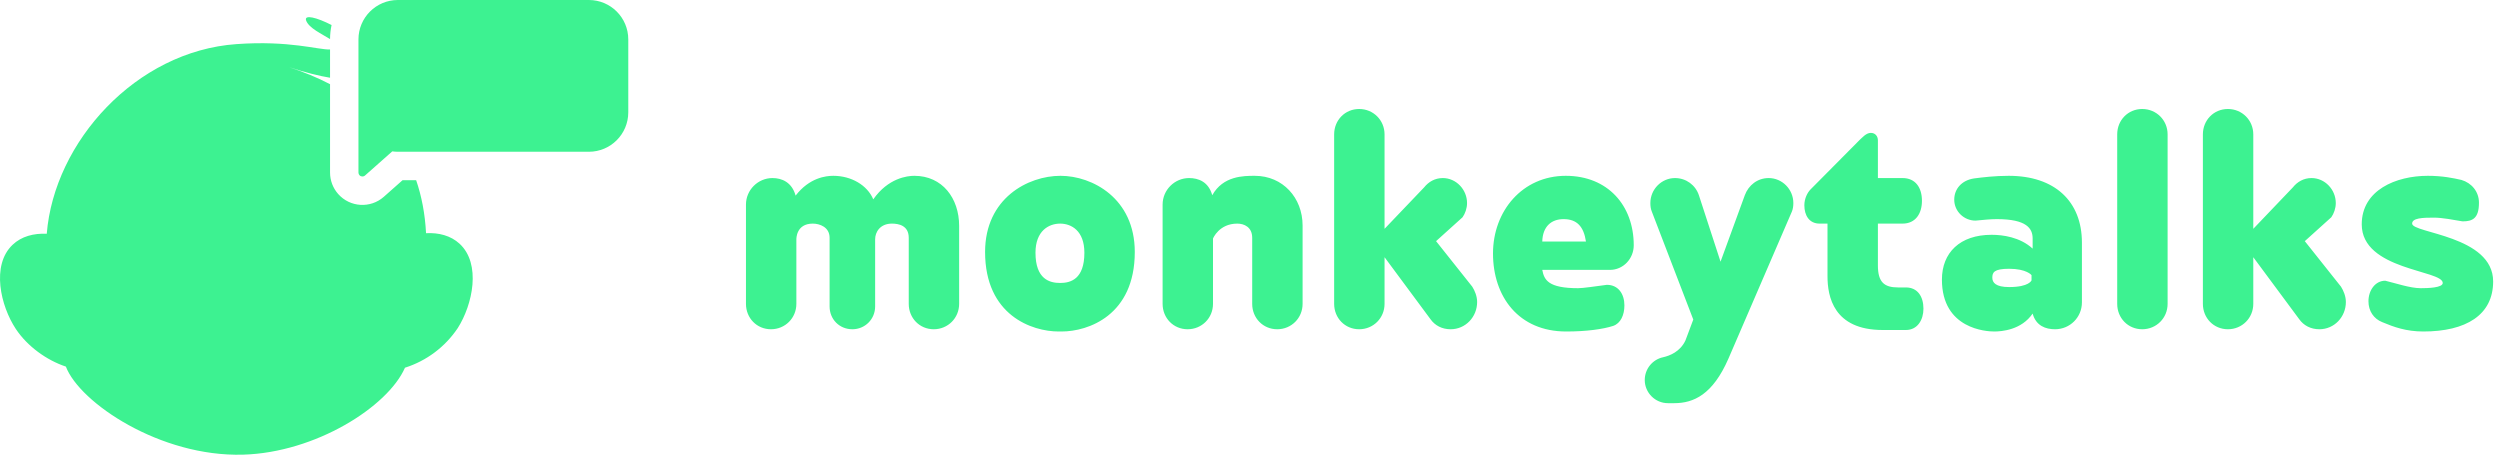
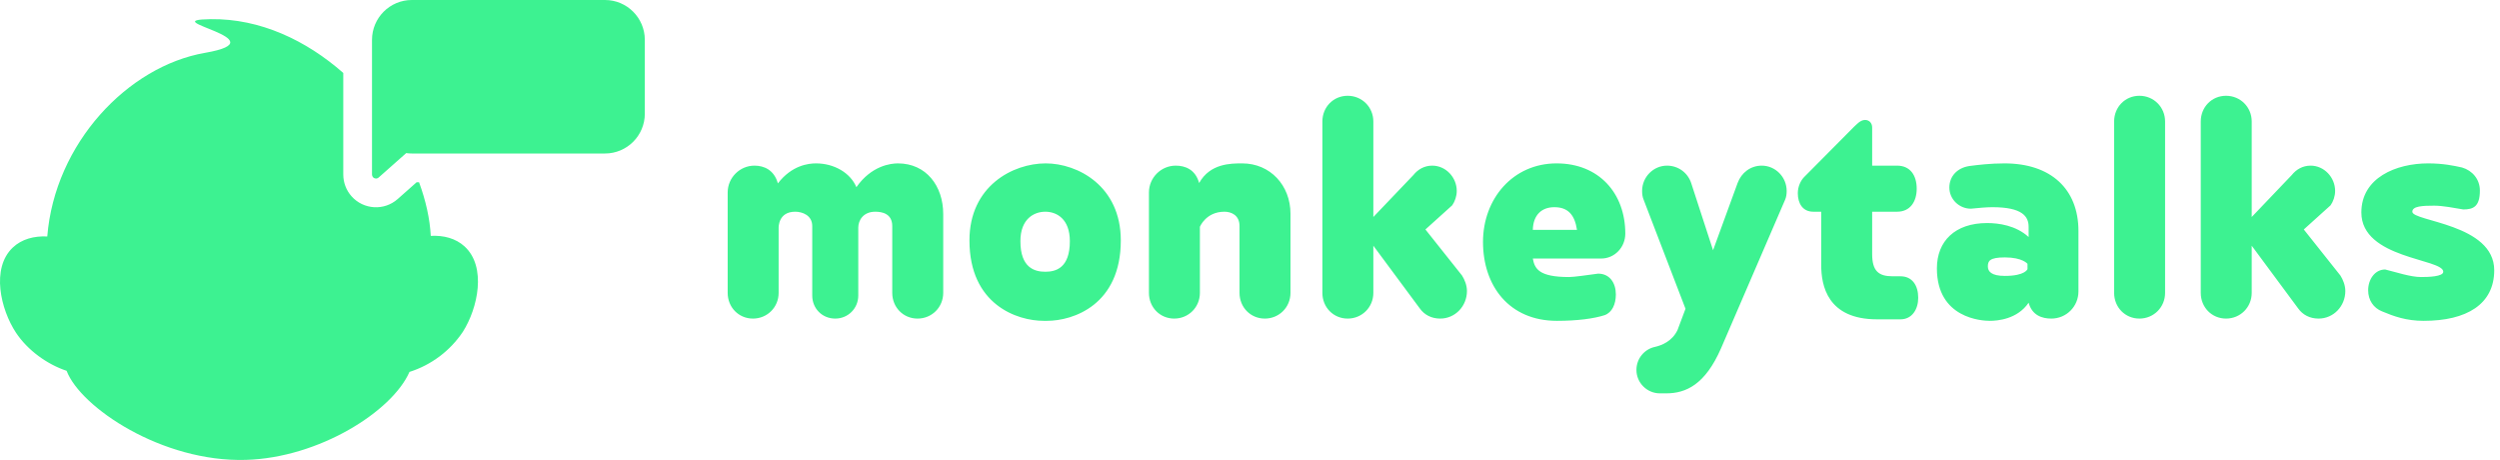
- <svg xmlns="http://www.w3.org/2000/svg" width="264px" height="48px" viewBox="0 0 264 48" version="1.1">
+ <svg xmlns="http://www.w3.org/2000/svg" width="261px" height="48px" viewBox="0 0 261 48" version="1.1">
  <g id="Page-1" stroke="none" stroke-width="1" fill="none" fill-rule="evenodd">
    <g id="Desktop-HD-Copy-2" transform="translate(-250, -20)" fill="#3DF291">
-       <g id="Group-10" transform="translate(250, 20)">
-         <g id="Group-9">
-           <path d="M78.774,32.088 L78.774,21.602 C78.774,20.064 80.036,18.803 81.573,18.803 C82.559,18.803 83.623,19.237 84.017,20.656 C85.476,18.763 87.211,18.566 87.999,18.566 C89.891,18.566 91.587,19.552 92.217,21.05 C93.794,18.803 95.805,18.566 96.554,18.566 C99.511,18.566 101.285,20.932 101.285,23.849 L101.285,32.088 C101.285,33.587 100.102,34.769 98.604,34.769 C97.106,34.769 95.963,33.587 95.963,32.088 L95.963,25.111 C95.963,23.81 94.898,23.613 94.188,23.613 C92.927,23.613 92.414,24.519 92.414,25.268 L92.414,32.364 C92.414,33.705 91.35,34.769 90.01,34.769 C88.63,34.769 87.605,33.705 87.605,32.364 L87.605,25.111 C87.605,23.967 86.54,23.613 85.831,23.613 C84.057,23.613 84.096,25.229 84.096,25.308 L84.096,32.088 C84.096,33.587 82.913,34.769 81.415,34.769 C79.917,34.769 78.774,33.587 78.774,32.088 Z M112.106,35.006 L111.791,35.006 C108.992,35.006 104.025,33.311 104.025,26.609 C104.025,20.932 108.558,18.566 111.988,18.566 C115.339,18.566 119.833,20.932 119.833,26.609 C119.833,33.311 114.906,35.006 112.106,35.006 Z M111.949,29.881 C113.053,29.881 114.511,29.487 114.511,26.688 C114.511,24.362 113.131,23.613 111.949,23.613 C110.766,23.613 109.347,24.362 109.347,26.688 C109.347,29.487 110.845,29.881 111.949,29.881 Z M122.771,32.088 L122.771,21.602 C122.771,20.064 124.032,18.803 125.57,18.803 C126.555,18.803 127.62,19.197 128.014,20.616 C129.157,18.566 131.325,18.566 132.508,18.566 C135.465,18.566 137.554,20.892 137.554,23.81 L137.554,32.088 C137.554,33.587 136.372,34.769 134.874,34.769 C133.375,34.769 132.232,33.587 132.232,32.088 L132.232,25.111 C132.232,23.967 131.365,23.613 130.655,23.613 C128.724,23.613 128.093,25.189 128.093,25.189 L128.093,32.088 C128.093,33.587 126.91,34.769 125.412,34.769 C123.914,34.769 122.771,33.587 122.771,32.088 Z M146.208,24.164 L150.387,19.788 C150.86,19.197 151.53,18.803 152.358,18.803 C153.777,18.803 154.92,20.025 154.92,21.444 C154.92,21.996 154.723,22.548 154.447,22.942 L151.648,25.465 L155.472,30.275 C155.748,30.709 155.985,31.3 155.985,31.891 C155.985,33.468 154.763,34.769 153.186,34.769 C152.279,34.769 151.53,34.375 151.057,33.705 L146.208,27.161 L146.208,32.088 C146.208,33.587 145.025,34.769 143.527,34.769 C142.029,34.769 140.886,33.587 140.886,32.088 L140.886,14.19 C140.886,12.692 142.029,11.51 143.527,11.51 C145.025,11.51 146.208,12.692 146.208,14.19 L146.208,24.164 Z M162.864,25.505 L167.477,25.505 C167.24,23.928 166.531,23.139 165.112,23.139 C163.811,23.139 162.904,23.928 162.864,25.505 Z M170.355,34.414 C169.251,34.769 167.516,35.006 165.387,35.006 C160.381,35.006 157.661,31.339 157.661,26.766 C157.661,22.272 160.775,18.566 165.348,18.566 C169.763,18.566 172.523,21.681 172.523,25.899 C172.523,27.318 171.419,28.501 170,28.501 L162.864,28.501 C163.062,29.565 163.495,30.433 166.649,30.433 C167.162,30.433 168.502,30.236 169.685,30.078 C170.907,30.078 171.537,31.063 171.537,32.246 C171.537,33.271 171.143,34.138 170.355,34.414 Z M189.219,22.351 L182.517,37.884 C180.861,41.668 178.851,42.575 176.801,42.575 L176.13,42.575 C174.79,42.575 173.686,41.471 173.686,40.131 C173.686,38.948 174.514,37.962 175.618,37.726 C176.328,37.568 177.431,37.135 177.983,35.952 L178.811,33.744 L174.435,22.351 C174.317,22.075 174.278,21.76 174.278,21.444 C174.278,19.986 175.46,18.803 176.88,18.803 C178.062,18.803 179.048,19.552 179.403,20.616 L181.689,27.634 L184.252,20.616 C184.646,19.552 185.592,18.803 186.775,18.803 C188.194,18.803 189.377,19.986 189.377,21.444 C189.377,21.76 189.337,22.075 189.219,22.351 Z M201.263,34.848 L198.819,34.848 C193.615,34.848 192.984,31.3 192.984,29.171 L192.984,23.613 L192.156,23.613 C191.052,23.613 190.54,22.745 190.54,21.681 C190.54,20.971 190.855,20.34 191.21,19.986 L196.414,14.742 C196.611,14.585 197.045,14.033 197.557,14.033 C198.03,14.033 198.306,14.387 198.306,14.821 L198.306,18.803 L200.908,18.803 C202.288,18.803 202.958,19.828 202.958,21.208 C202.958,22.548 202.288,23.613 200.908,23.613 L198.306,23.613 L198.306,28.028 C198.306,29.802 198.976,30.354 200.435,30.354 L201.263,30.354 C202.485,30.354 203.116,31.3 203.116,32.601 C203.116,33.784 202.485,34.848 201.263,34.848 Z M208.616,23.297 C207.393,23.297 206.368,22.312 206.368,21.089 C206.368,19.946 207.157,19.039 208.458,18.842 C209.365,18.724 210.666,18.566 212.124,18.566 C216.973,18.566 219.851,21.247 219.851,25.623 L219.851,31.931 C219.851,33.508 218.59,34.769 217.013,34.769 C216.027,34.769 215.002,34.414 214.647,33.113 C213.465,34.848 211.375,35.006 210.587,35.006 C209.798,35.006 205.067,34.769 205.067,29.526 C205.067,26.688 206.96,24.795 210.311,24.795 C211.493,24.795 213.307,25.032 214.647,26.254 L214.647,25.189 C214.647,24.125 214.017,23.139 210.863,23.139 C210.232,23.139 209.404,23.218 208.616,23.297 Z M214.529,29.605 L214.529,29.053 C214.529,29.053 214.017,28.383 212.164,28.383 C210.547,28.383 210.39,28.777 210.39,29.329 C210.39,29.841 210.744,30.314 212.164,30.314 C214.292,30.314 214.529,29.605 214.529,29.605 Z M228.899,14.19 L228.899,32.088 C228.899,33.587 227.716,34.769 226.218,34.769 C224.72,34.769 223.577,33.587 223.577,32.088 L223.577,14.19 C223.577,12.692 224.72,11.51 226.218,11.51 C227.716,11.51 228.899,12.692 228.899,14.19 Z M237.947,24.164 L242.126,19.788 C242.599,19.197 243.269,18.803 244.097,18.803 C245.516,18.803 246.659,20.025 246.659,21.444 C246.659,21.996 246.462,22.548 246.186,22.942 L243.387,25.465 L247.211,30.275 C247.487,30.709 247.724,31.3 247.724,31.891 C247.724,33.468 246.502,34.769 244.925,34.769 C244.018,34.769 243.269,34.375 242.796,33.705 L237.947,27.161 L237.947,32.088 C237.947,33.587 236.764,34.769 235.266,34.769 C233.768,34.769 232.625,33.587 232.625,32.088 L232.625,14.19 C232.625,12.692 233.768,11.51 235.266,11.51 C236.764,11.51 237.947,12.692 237.947,14.19 L237.947,24.164 Z M259.925,19 C260.99,19.315 261.778,20.222 261.778,21.405 C261.778,23.1 261.069,23.376 260.044,23.376 C259.098,23.218 257.915,22.982 257.008,22.982 C255.825,22.982 254.722,23.021 254.722,23.613 C254.722,24.637 263.276,24.874 263.276,29.723 C263.276,33.271 260.398,35.006 255.904,35.006 C254.091,35.006 252.79,34.533 251.568,34.02 C250.661,33.665 250.109,32.837 250.109,31.812 C250.109,30.669 250.819,29.644 251.883,29.644 C253.026,29.92 254.524,30.433 255.628,30.433 C256.377,30.433 257.954,30.393 257.954,29.881 C257.954,28.501 249.399,28.54 249.399,23.691 C249.399,20.064 253.026,18.566 256.377,18.566 C257.915,18.566 259.058,18.803 259.925,19 Z M34.853,5.226 L34.853,8.209 C33.725,8.022 32.311,7.677 30.536,7.099 C32.052,7.592 33.499,8.185 34.853,8.89 L34.853,18.223 C34.853,19.057 35.158,19.863 35.712,20.488 C36.963,21.9 39.122,22.031 40.534,20.78 L42.514,19.026 L43.944,19.026 C44.521,20.705 44.882,22.566 44.991,24.625 C46.324,24.555 47.592,24.875 48.526,25.733 C50.837,27.855 49.916,32.17 48.339,34.645 C47.009,36.631 45.043,38.107 42.765,38.83 C40.958,42.953 33.319,47.792 25.675,48.012 C16.94,48.266 8.413,42.537 6.957,38.713 C4.931,38.039 2.895,36.58 1.67,34.736 C0.06,32.303 -0.946,28.014 1.327,25.851 C2.267,24.956 3.565,24.621 4.937,24.686 C5.722,14.975 14.365,5.403 24.972,4.658 C30.581,4.256 33.604,5.27 34.853,5.226 Z M34.853,4.128 C34.004,3.592 32.606,2.966 32.325,2.16 C32.096,1.507 33.441,1.835 35.014,2.643 C34.911,3.122 34.855,3.619 34.853,4.128 Z M41.424,15.984 L38.545,18.534 C38.373,18.687 38.11,18.671 37.957,18.499 C37.89,18.423 37.853,18.324 37.853,18.223 L37.853,4.163 C37.853,1.864 39.716,2.35367281e-14 42.015,2.30926389e-14 L62.184,2.30926389e-14 C64.483,2.48689958e-14 66.346,1.864 66.346,4.163 L66.346,11.863 C66.346,14.162 64.483,16.026 62.184,16.026 L42.015,16.026 C41.814,16.026 41.617,16.011 41.424,15.984 Z" id="Combined-Shape" />
-         </g>
-       </g>
+       <path d="M326,50.579 L326,40.092 C326,38.555 327.262,37.293 328.799,37.293 C329.785,37.293 330.849,37.727 331.243,39.146 C332.702,37.254 334.437,37.057 335.225,37.057 C337.117,37.057 338.813,38.042 339.443,39.54 C341.02,37.293 343.031,37.057 343.78,37.057 C346.737,37.057 348.511,39.422 348.511,42.339 L348.511,50.579 C348.511,52.077 347.328,53.26 345.83,53.26 C344.332,53.26 343.188,52.077 343.188,50.579 L343.188,43.601 C343.188,42.3 342.124,42.103 341.414,42.103 C340.153,42.103 339.64,43.01 339.64,43.759 L339.64,50.855 C339.64,52.195 338.576,53.26 337.236,53.26 C335.856,53.26 334.831,52.195 334.831,50.855 L334.831,43.601 C334.831,42.458 333.766,42.103 333.057,42.103 C331.283,42.103 331.322,43.719 331.322,43.798 L331.322,50.579 C331.322,52.077 330.139,53.26 328.641,53.26 C327.143,53.26 326,52.077 326,50.579 Z M359.332,53.496 L359.017,53.496 C356.218,53.496 351.251,51.801 351.251,45.099 C351.251,39.422 355.784,37.057 359.214,37.057 C362.565,37.057 367.059,39.422 367.059,45.099 C367.059,51.801 362.131,53.496 359.332,53.496 Z M359.175,48.371 C360.279,48.371 361.737,47.977 361.737,45.178 C361.737,42.852 360.357,42.103 359.175,42.103 C357.992,42.103 356.573,42.852 356.573,45.178 C356.573,47.977 358.071,48.371 359.175,48.371 Z M369.997,50.579 L369.997,40.092 C369.997,38.555 371.258,37.293 372.796,37.293 C373.781,37.293 374.846,37.688 375.24,39.107 C376.383,37.057 378.551,37.057 379.734,37.057 C382.691,37.057 384.78,39.383 384.78,42.3 L384.78,50.579 C384.78,52.077 383.598,53.26 382.1,53.26 C380.601,53.26 379.458,52.077 379.458,50.579 L379.458,43.601 C379.458,42.458 378.591,42.103 377.881,42.103 C375.95,42.103 375.319,43.68 375.319,43.68 L375.319,50.579 C375.319,52.077 374.136,53.26 372.638,53.26 C371.14,53.26 369.997,52.077 369.997,50.579 Z M393.434,42.655 L397.613,38.279 C398.086,37.688 398.756,37.293 399.584,37.293 C401.003,37.293 402.146,38.515 402.146,39.935 C402.146,40.487 401.949,41.038 401.673,41.433 L398.874,43.956 L402.698,48.765 C402.974,49.199 403.211,49.79 403.211,50.382 C403.211,51.959 401.989,53.26 400.412,53.26 C399.505,53.26 398.756,52.865 398.283,52.195 L393.434,45.651 L393.434,50.579 C393.434,52.077 392.251,53.26 390.753,53.26 C389.255,53.26 388.112,52.077 388.112,50.579 L388.112,32.681 C388.112,31.183 389.255,30 390.753,30 C392.251,30 393.434,31.183 393.434,32.681 L393.434,42.655 Z M410.09,43.995 L414.703,43.995 C414.466,42.418 413.757,41.63 412.337,41.63 C411.037,41.63 410.13,42.418 410.09,43.995 Z M417.581,52.905 C416.477,53.26 414.742,53.496 412.613,53.496 C407.607,53.496 404.887,49.83 404.887,45.257 C404.887,40.763 408.001,37.057 412.574,37.057 C416.989,37.057 419.749,40.171 419.749,44.389 C419.749,45.809 418.645,46.991 417.226,46.991 L410.09,46.991 C410.287,48.056 410.721,48.923 413.875,48.923 C414.387,48.923 415.728,48.726 416.911,48.568 C418.133,48.568 418.763,49.554 418.763,50.737 C418.763,51.762 418.369,52.629 417.581,52.905 Z M436.445,40.841 L429.743,56.374 C428.087,60.159 426.077,61.065 424.027,61.065 L423.356,61.065 C422.016,61.065 420.912,59.962 420.912,58.621 C420.912,57.438 421.74,56.453 422.844,56.216 C423.554,56.059 424.657,55.625 425.209,54.442 L426.037,52.235 L421.661,40.841 C421.543,40.565 421.504,40.25 421.504,39.935 C421.504,38.476 422.686,37.293 424.105,37.293 C425.288,37.293 426.274,38.042 426.629,39.107 L428.915,46.124 L431.478,39.107 C431.872,38.042 432.818,37.293 434.001,37.293 C435.42,37.293 436.603,38.476 436.603,39.935 C436.603,40.25 436.563,40.565 436.445,40.841 Z M448.489,53.338 L446.045,53.338 C440.841,53.338 440.21,49.79 440.21,47.662 L440.21,42.103 L439.382,42.103 C438.278,42.103 437.766,41.236 437.766,40.171 C437.766,39.462 438.081,38.831 438.436,38.476 L443.64,33.233 C443.837,33.075 444.271,32.523 444.783,32.523 C445.256,32.523 445.532,32.878 445.532,33.312 L445.532,37.293 L448.134,37.293 C449.514,37.293 450.184,38.318 450.184,39.698 C450.184,41.038 449.514,42.103 448.134,42.103 L445.532,42.103 L445.532,46.518 C445.532,48.292 446.202,48.844 447.661,48.844 L448.489,48.844 C449.711,48.844 450.342,49.79 450.342,51.091 C450.342,52.274 449.711,53.338 448.489,53.338 Z M455.842,41.788 C454.619,41.788 453.594,40.802 453.594,39.58 C453.594,38.437 454.383,37.53 455.684,37.333 C456.591,37.214 457.892,37.057 459.35,37.057 C464.199,37.057 467.077,39.737 467.077,44.113 L467.077,50.421 C467.077,51.998 465.816,53.26 464.239,53.26 C463.253,53.26 462.228,52.905 461.873,51.604 C460.691,53.338 458.601,53.496 457.813,53.496 C457.024,53.496 452.293,53.26 452.293,48.016 C452.293,45.178 454.186,43.286 457.537,43.286 C458.719,43.286 460.533,43.522 461.873,44.744 L461.873,43.68 C461.873,42.615 461.242,41.63 458.089,41.63 C457.458,41.63 456.63,41.709 455.842,41.788 Z M461.755,48.095 L461.755,47.543 C461.755,47.543 461.242,46.873 459.39,46.873 C457.773,46.873 457.616,47.267 457.616,47.819 C457.616,48.332 457.97,48.805 459.39,48.805 C461.518,48.805 461.755,48.095 461.755,48.095 Z M476.125,32.681 L476.125,50.579 C476.125,52.077 474.942,53.26 473.444,53.26 C471.946,53.26 470.803,52.077 470.803,50.579 L470.803,32.681 C470.803,31.183 471.946,30 473.444,30 C474.942,30 476.125,31.183 476.125,32.681 Z M485.173,42.655 L489.352,38.279 C489.825,37.688 490.495,37.293 491.323,37.293 C492.742,37.293 493.885,38.515 493.885,39.935 C493.885,40.487 493.688,41.038 493.412,41.433 L490.613,43.956 L494.437,48.765 C494.713,49.199 494.95,49.79 494.95,50.382 C494.95,51.959 493.728,53.26 492.151,53.26 C491.244,53.26 490.495,52.865 490.022,52.195 L485.173,45.651 L485.173,50.579 C485.173,52.077 483.99,53.26 482.492,53.26 C480.994,53.26 479.851,52.077 479.851,50.579 L479.851,32.681 C479.851,31.183 480.994,30 482.492,30 C483.99,30 485.173,31.183 485.173,32.681 L485.173,42.655 Z M507.151,37.49 C508.216,37.806 509.004,38.712 509.004,39.895 C509.004,41.59 508.295,41.866 507.27,41.866 C506.323,41.709 505.141,41.472 504.234,41.472 C503.051,41.472 501.948,41.512 501.948,42.103 C501.948,43.128 510.502,43.364 510.502,48.213 C510.502,51.762 507.624,53.496 503.13,53.496 C501.317,53.496 500.016,53.023 498.794,52.511 C497.887,52.156 497.335,51.328 497.335,50.303 C497.335,49.16 498.045,48.135 499.109,48.135 C500.252,48.411 501.75,48.923 502.854,48.923 C503.603,48.923 505.18,48.884 505.18,48.371 C505.18,46.991 496.625,47.031 496.625,42.182 C496.625,38.555 500.252,37.057 503.603,37.057 C505.141,37.057 506.284,37.293 507.151,37.49 Z M285.853,27.617 L285.853,38.223 C285.853,39.057 286.158,39.863 286.712,40.488 C287.963,41.9 290.122,42.031 291.534,40.78 L293.514,39.026 L293.766,39.026 C294.472,40.941 294.896,42.843 294.991,44.625 C296.324,44.555 297.593,44.875 298.526,45.733 C300.837,47.855 299.916,52.17 298.339,54.645 C297.009,56.631 295.043,58.107 292.765,58.83 C290.958,62.953 283.319,67.792 275.675,68.012 C266.94,68.266 258.413,62.537 256.957,58.713 C254.931,58.039 252.895,56.58 251.67,54.736 C250.06,52.303 249.054,48.014 251.327,45.851 C252.267,44.956 253.565,44.621 254.937,44.686 C255.722,34.975 263.336,26.924 271.408,25.518 C279.479,24.113 265.899,22.084 272,22 C277.182,21.929 281.988,24.22 285.853,27.617 Z M292.424,35.984 L289.545,38.534 C289.373,38.687 289.11,38.671 288.957,38.499 C288.89,38.423 288.853,38.324 288.853,38.223 L288.853,24.163 C288.853,21.864 290.716,20 293.015,20 L313.184,20 C315.483,20 317.346,21.864 317.346,24.163 L317.346,31.863 C317.346,34.162 315.483,36.026 313.184,36.026 L293.015,36.026 C292.814,36.026 292.617,36.011 292.424,35.984 Z" id="Combined-Shape" />
    </g>
  </g>
</svg>
